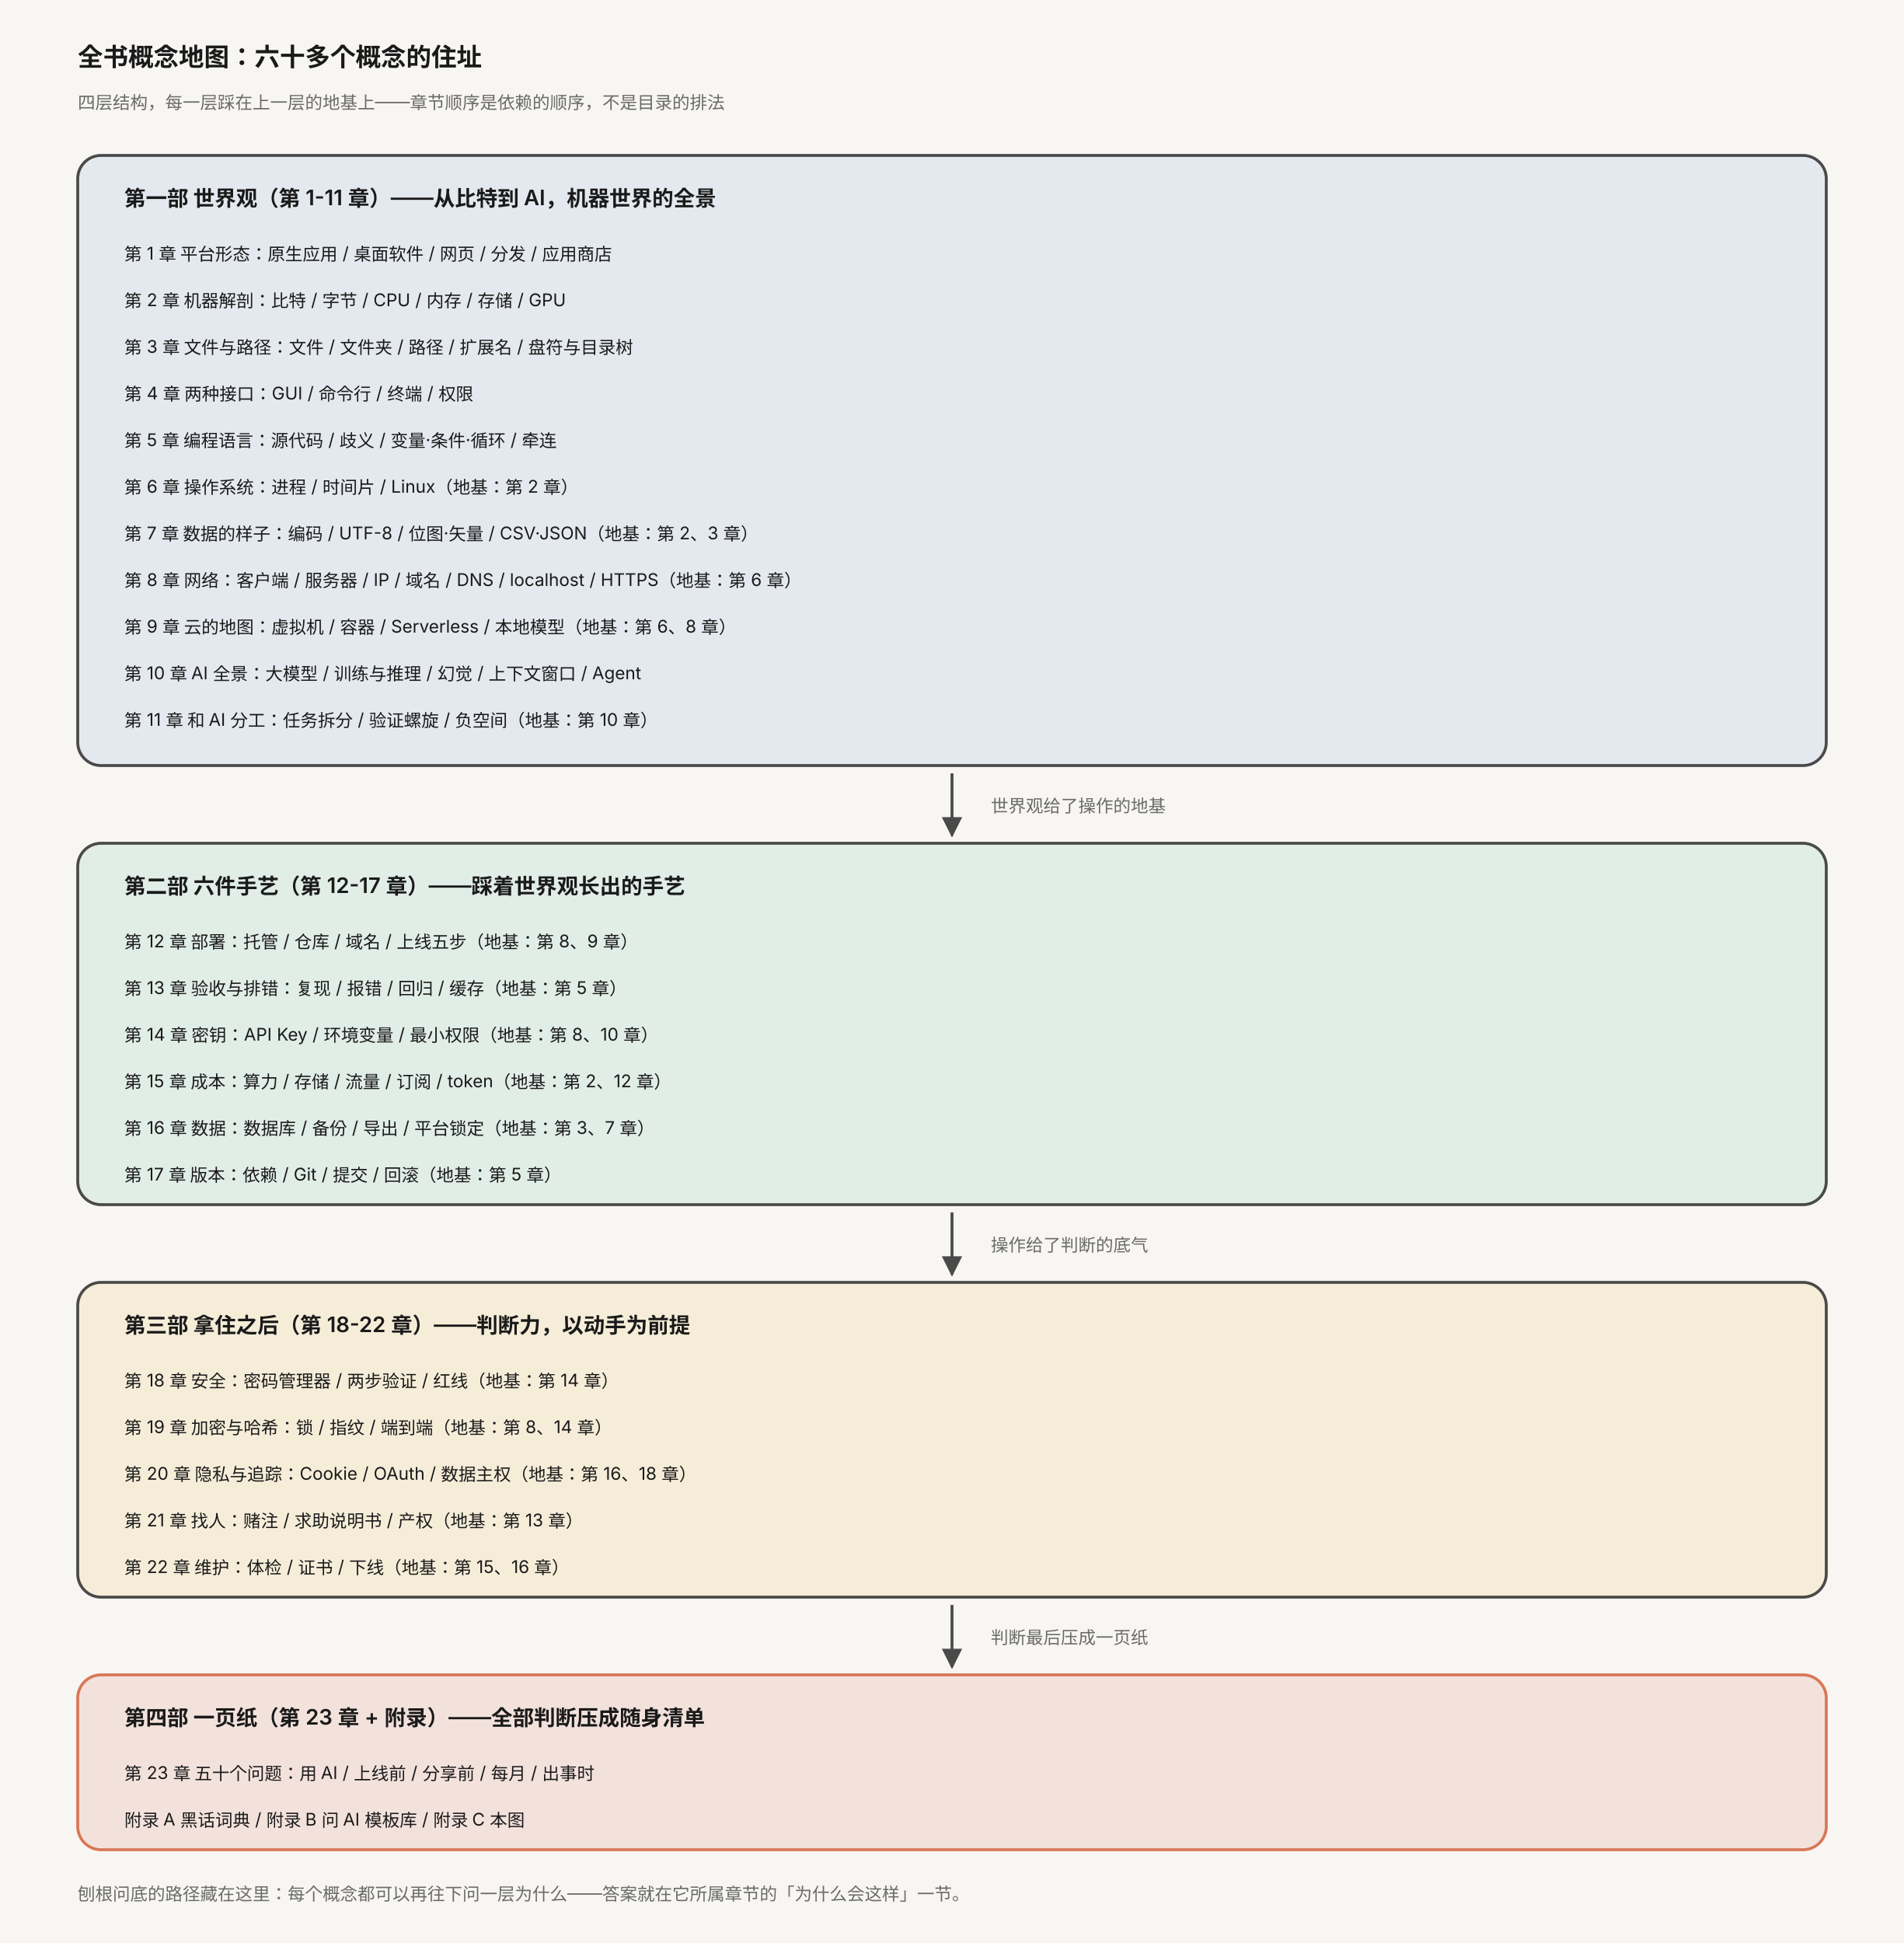
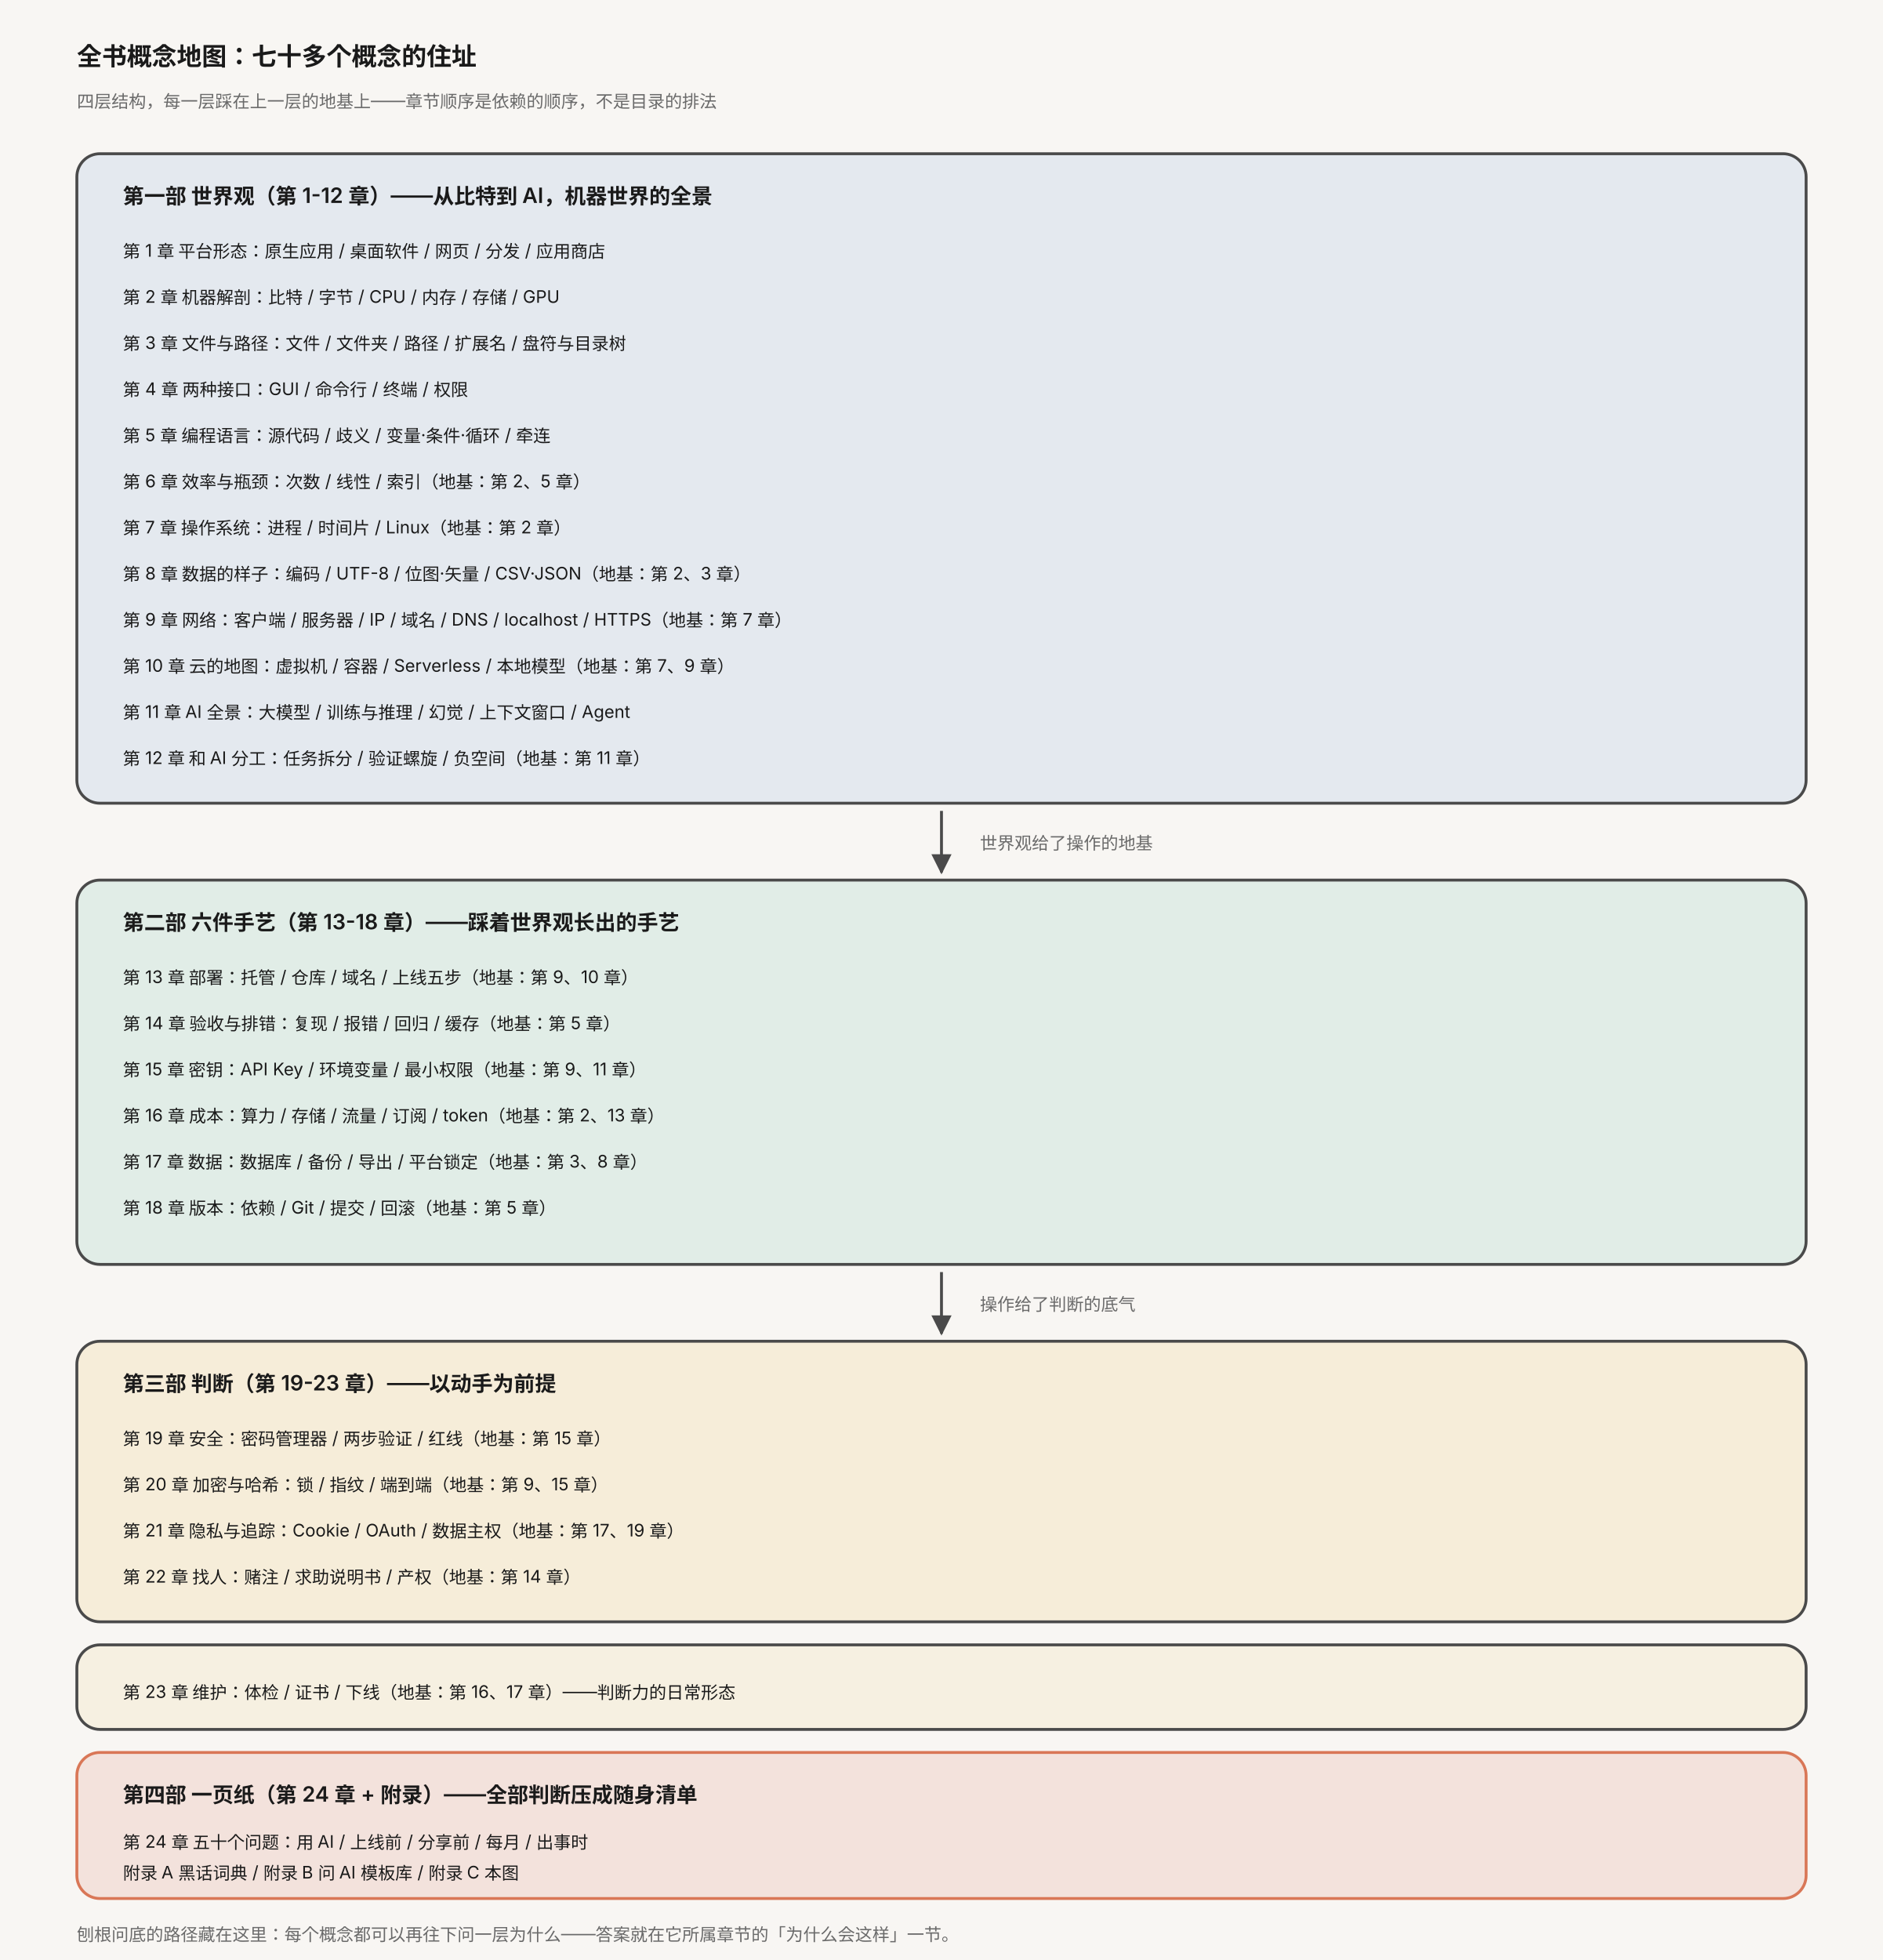
- <svg xmlns="http://www.w3.org/2000/svg" width="650" viewBox="0 0 980 1000" font-family="PingFang SC, Microsoft YaHei, -apple-system, BlinkMacSystemFont, Segoe UI, sans-serif">
+ <svg xmlns="http://www.w3.org/2000/svg" width="650" viewBox="0 0 980 1020" font-family="PingFang SC, Microsoft YaHei, -apple-system, BlinkMacSystemFont, Segoe UI, sans-serif">
  <defs>
    <marker id="arrow" viewBox="0 0 10 10" refX="9" refY="5" markerWidth="7" markerHeight="7" orient="auto-start-reverse">
      <path d="M 0 0 L 10 5 L 0 10 z" fill="#4a4a4a" />
    </marker>
  </defs>
-   <rect width="980" height="1000" fill="#f8f6f3" />
-   <text x="40" y="34" font-size="13" font-weight="600" fill="#1a1a1a">全书概念地图：六十多个概念的住址</text>
+   <rect width="980" height="1020" fill="#f8f6f3" />
+   <text x="40" y="34" font-size="13" font-weight="600" fill="#1a1a1a">全书概念地图：七十多个概念的住址</text>
  <text x="40" y="56" font-size="9" fill="#6a6a6a">四层结构，每一层踩在上一层的地基上——章节顺序是依赖的顺序，不是目录的排法</text>
-   <rect x="40" y="80" width="900" height="314" rx="12" fill="#a8c5e6" fill-opacity="0.25" stroke="#4a4a4a" stroke-width="1.5" />
-   <text x="64" y="106" font-size="11" font-weight="600" fill="#1a1a1a">第一部 世界观（第 1-11 章）——从比特到 AI，机器世界的全景</text>
+   <rect x="40" y="80" width="900" height="338" rx="12" fill="#a8c5e6" fill-opacity="0.25" stroke="#4a4a4a" stroke-width="1.5" />
+   <text x="64" y="106" font-size="11" font-weight="600" fill="#1a1a1a">第一部 世界观（第 1-12 章）——从比特到 AI，机器世界的全景</text>
  <text x="64" y="134" font-size="9" fill="#1a1a1a">第 1 章 平台形态：原生应用 / 桌面软件 / 网页 / 分发 / 应用商店</text>
  <text x="64" y="158" font-size="9" fill="#1a1a1a">第 2 章 机器解剖：比特 / 字节 / CPU / 内存 / 存储 / GPU</text>
  <text x="64" y="182" font-size="9" fill="#1a1a1a">第 3 章 文件与路径：文件 / 文件夹 / 路径 / 扩展名 / 盘符与目录树</text>
  <text x="64" y="206" font-size="9" fill="#1a1a1a">第 4 章 两种接口：GUI / 命令行 / 终端 / 权限</text>
  <text x="64" y="230" font-size="9" fill="#1a1a1a">第 5 章 编程语言：源代码 / 歧义 / 变量·条件·循环 / 牵连</text>
-   <text x="64" y="254" font-size="9" fill="#1a1a1a">第 6 章 操作系统：进程 / 时间片 / Linux（地基：第 2 章）</text>
-   <text x="64" y="278" font-size="9" fill="#1a1a1a">第 7 章 数据的样子：编码 / UTF-8 / 位图·矢量 / CSV·JSON（地基：第 2、3 章）</text>
-   <text x="64" y="302" font-size="9" fill="#1a1a1a">第 8 章 网络：客户端 / 服务器 / IP / 域名 / DNS / localhost / HTTPS（地基：第 6 章）</text>
-   <text x="64" y="326" font-size="9" fill="#1a1a1a">第 9 章 云的地图：虚拟机 / 容器 / Serverless / 本地模型（地基：第 6、8 章）</text>
-   <text x="64" y="350" font-size="9" fill="#1a1a1a">第 10 章 AI 全景：大模型 / 训练与推理 / 幻觉 / 上下文窗口 / Agent</text>
-   <text x="64" y="374" font-size="9" fill="#1a1a1a">第 11 章 和 AI 分工：任务拆分 / 验证螺旋 / 负空间（地基：第 10 章）</text>
-   <rect x="40" y="434" width="900" height="186" rx="12" fill="#9dd4c7" fill-opacity="0.25" stroke="#4a4a4a" stroke-width="1.5" />
-   <text x="64" y="460" font-size="11" font-weight="600" fill="#1a1a1a">第二部 六件手艺（第 12-17 章）——踩着世界观长出的手艺</text>
-   <text x="64" y="488" font-size="9" fill="#1a1a1a">第 12 章 部署：托管 / 仓库 / 域名 / 上线五步（地基：第 8、9 章）</text>
-   <text x="64" y="512" font-size="9" fill="#1a1a1a">第 13 章 验收与排错：复现 / 报错 / 回归 / 缓存（地基：第 5 章）</text>
-   <text x="64" y="536" font-size="9" fill="#1a1a1a">第 14 章 密钥：API Key / 环境变量 / 最小权限（地基：第 8、10 章）</text>
-   <text x="64" y="560" font-size="9" fill="#1a1a1a">第 15 章 成本：算力 / 存储 / 流量 / 订阅 / token（地基：第 2、12 章）</text>
-   <text x="64" y="584" font-size="9" fill="#1a1a1a">第 16 章 数据：数据库 / 备份 / 导出 / 平台锁定（地基：第 3、7 章）</text>
-   <text x="64" y="608" font-size="9" fill="#1a1a1a">第 17 章 版本：依赖 / Git / 提交 / 回滚（地基：第 5 章）</text>
-   <rect x="40" y="660" width="900" height="162" rx="12" fill="#f4e4c1" fill-opacity="0.5" stroke="#4a4a4a" stroke-width="1.5" />
-   <text x="64" y="686" font-size="11" font-weight="600" fill="#1a1a1a">第三部 拿住之后（第 18-22 章）——判断力，以动手为前提</text>
-   <text x="64" y="714" font-size="9" fill="#1a1a1a">第 18 章 安全：密码管理器 / 两步验证 / 红线（地基：第 14 章）</text>
-   <text x="64" y="738" font-size="9" fill="#1a1a1a">第 19 章 加密与哈希：锁 / 指纹 / 端到端（地基：第 8、14 章）</text>
-   <text x="64" y="762" font-size="9" fill="#1a1a1a">第 20 章 隐私与追踪：Cookie / OAuth / 数据主权（地基：第 16、18 章）</text>
-   <text x="64" y="786" font-size="9" fill="#1a1a1a">第 21 章 找人：赌注 / 求助说明书 / 产权（地基：第 13 章）</text>
-   <text x="64" y="810" font-size="9" fill="#1a1a1a">第 22 章 维护：体检 / 证书 / 下线（地基：第 15、16 章）</text>
-   <rect x="40" y="862" width="900" height="90" rx="12" fill="#d97757" fill-opacity="0.15" stroke="#d97757" stroke-width="1.5" />
-   <text x="64" y="888" font-size="11" font-weight="600" fill="#1a1a1a">第四部 一页纸（第 23 章 + 附录）——全部判断压成随身清单</text>
-   <text x="64" y="916" font-size="9" fill="#1a1a1a">第 23 章 五十个问题：用 AI / 上线前 / 分享前 / 每月 / 出事时</text>
-   <text x="64" y="940" font-size="9" fill="#1a1a1a">附录 A 黑话词典 / 附录 B 问 AI 模板库 / 附录 C 本图</text>
-   <line x1="490" y1="398" x2="490" y2="430" stroke="#4a4a4a" stroke-width="1.5" marker-end="url(#arrow)" />
-   <text x="510" y="418" font-size="9" fill="#6a6a6a">世界观给了操作的地基</text>
-   <line x1="490" y1="624" x2="490" y2="656" stroke="#4a4a4a" stroke-width="1.5" marker-end="url(#arrow)" />
-   <text x="510" y="644" font-size="9" fill="#6a6a6a">操作给了判断的底气</text>
-   <line x1="490" y1="826" x2="490" y2="858" stroke="#4a4a4a" stroke-width="1.5" marker-end="url(#arrow)" />
-   <text x="510" y="846" font-size="9" fill="#6a6a6a">判断最后压成一页纸</text>
-   <text x="40" y="978" font-size="9" fill="#6a6a6a">刨根问底的路径藏在这里：每个概念都可以再往下问一层为什么——答案就在它所属章节的「为什么会这样」一节。</text>
+   <text x="64" y="254" font-size="9" fill="#1a1a1a">第 6 章 效率与瓶颈：次数 / 线性 / 索引（地基：第 2、5 章）</text>
+   <text x="64" y="278" font-size="9" fill="#1a1a1a">第 7 章 操作系统：进程 / 时间片 / Linux（地基：第 2 章）</text>
+   <text x="64" y="302" font-size="9" fill="#1a1a1a">第 8 章 数据的样子：编码 / UTF-8 / 位图·矢量 / CSV·JSON（地基：第 2、3 章）</text>
+   <text x="64" y="326" font-size="9" fill="#1a1a1a">第 9 章 网络：客户端 / 服务器 / IP / 域名 / DNS / localhost / HTTPS（地基：第 7 章）</text>
+   <text x="64" y="350" font-size="9" fill="#1a1a1a">第 10 章 云的地图：虚拟机 / 容器 / Serverless / 本地模型（地基：第 7、9 章）</text>
+   <text x="64" y="374" font-size="9" fill="#1a1a1a">第 11 章 AI 全景：大模型 / 训练与推理 / 幻觉 / 上下文窗口 / Agent</text>
+   <text x="64" y="398" font-size="9" fill="#1a1a1a">第 12 章 和 AI 分工：任务拆分 / 验证螺旋 / 负空间（地基：第 11 章）</text>
+   <rect x="40" y="458" width="900" height="200" rx="12" fill="#9dd4c7" fill-opacity="0.25" stroke="#4a4a4a" stroke-width="1.5" />
+   <text x="64" y="484" font-size="11" font-weight="600" fill="#1a1a1a">第二部 六件手艺（第 13-18 章）——踩着世界观长出的手艺</text>
+   <text x="64" y="512" font-size="9" fill="#1a1a1a">第 13 章 部署：托管 / 仓库 / 域名 / 上线五步（地基：第 9、10 章）</text>
+   <text x="64" y="536" font-size="9" fill="#1a1a1a">第 14 章 验收与排错：复现 / 报错 / 回归 / 缓存（地基：第 5 章）</text>
+   <text x="64" y="560" font-size="9" fill="#1a1a1a">第 15 章 密钥：API Key / 环境变量 / 最小权限（地基：第 9、11 章）</text>
+   <text x="64" y="584" font-size="9" fill="#1a1a1a">第 16 章 成本：算力 / 存储 / 流量 / 订阅 / token（地基：第 2、13 章）</text>
+   <text x="64" y="608" font-size="9" fill="#1a1a1a">第 17 章 数据：数据库 / 备份 / 导出 / 平台锁定（地基：第 3、8 章）</text>
+   <text x="64" y="632" font-size="9" fill="#1a1a1a">第 18 章 版本：依赖 / Git / 提交 / 回滚（地基：第 5 章）</text>
+   <rect x="40" y="698" width="900" height="146" rx="12" fill="#f4e4c1" fill-opacity="0.5" stroke="#4a4a4a" stroke-width="1.5" />
+   <text x="64" y="724" font-size="11" font-weight="600" fill="#1a1a1a">第三部 判断（第 19-23 章）——以动手为前提</text>
+   <text x="64" y="752" font-size="9" fill="#1a1a1a">第 19 章 安全：密码管理器 / 两步验证 / 红线（地基：第 15 章）</text>
+   <text x="64" y="776" font-size="9" fill="#1a1a1a">第 20 章 加密与哈希：锁 / 指纹 / 端到端（地基：第 9、15 章）</text>
+   <text x="64" y="800" font-size="9" fill="#1a1a1a">第 21 章 隐私与追踪：Cookie / OAuth / 数据主权（地基：第 17、19 章）</text>
+   <text x="64" y="824" font-size="9" fill="#1a1a1a">第 22 章 找人：赌注 / 求助说明书 / 产权（地基：第 14 章）</text>
+   <rect x="40" y="856" width="900" height="44" rx="12" fill="#f4e4c1" fill-opacity="0.35" stroke="#4a4a4a" stroke-width="1.5" />
+   <text x="64" y="884" font-size="9" fill="#1a1a1a">第 23 章 维护：体检 / 证书 / 下线（地基：第 16、17 章）——判断力的日常形态</text>
+   <rect x="40" y="912" width="900" height="76" rx="12" fill="#d97757" fill-opacity="0.15" stroke="#d97757" stroke-width="1.5" />
+   <text x="64" y="938" font-size="11" font-weight="600" fill="#1a1a1a">第四部 一页纸（第 24 章 + 附录）——全部判断压成随身清单</text>
+   <text x="64" y="962" font-size="9" fill="#1a1a1a">第 24 章 五十个问题：用 AI / 上线前 / 分享前 / 每月 / 出事时</text>
+   <text x="64" y="978" font-size="9" fill="#1a1a1a">附录 A 黑话词典 / 附录 B 问 AI 模板库 / 附录 C 本图</text>
+   <line x1="490" y1="422" x2="490" y2="454" stroke="#4a4a4a" stroke-width="1.5" marker-end="url(#arrow)" />
+   <text x="510" y="442" font-size="9" fill="#6a6a6a">世界观给了操作的地基</text>
+   <line x1="490" y1="662" x2="490" y2="694" stroke="#4a4a4a" stroke-width="1.5" marker-end="url(#arrow)" />
+   <text x="510" y="682" font-size="9" fill="#6a6a6a">操作给了判断的底气</text>
+   <text x="40" y="1010" font-size="9" fill="#6a6a6a">刨根问底的路径藏在这里：每个概念都可以再往下问一层为什么——答案就在它所属章节的「为什么会这样」一节。</text>
</svg>
